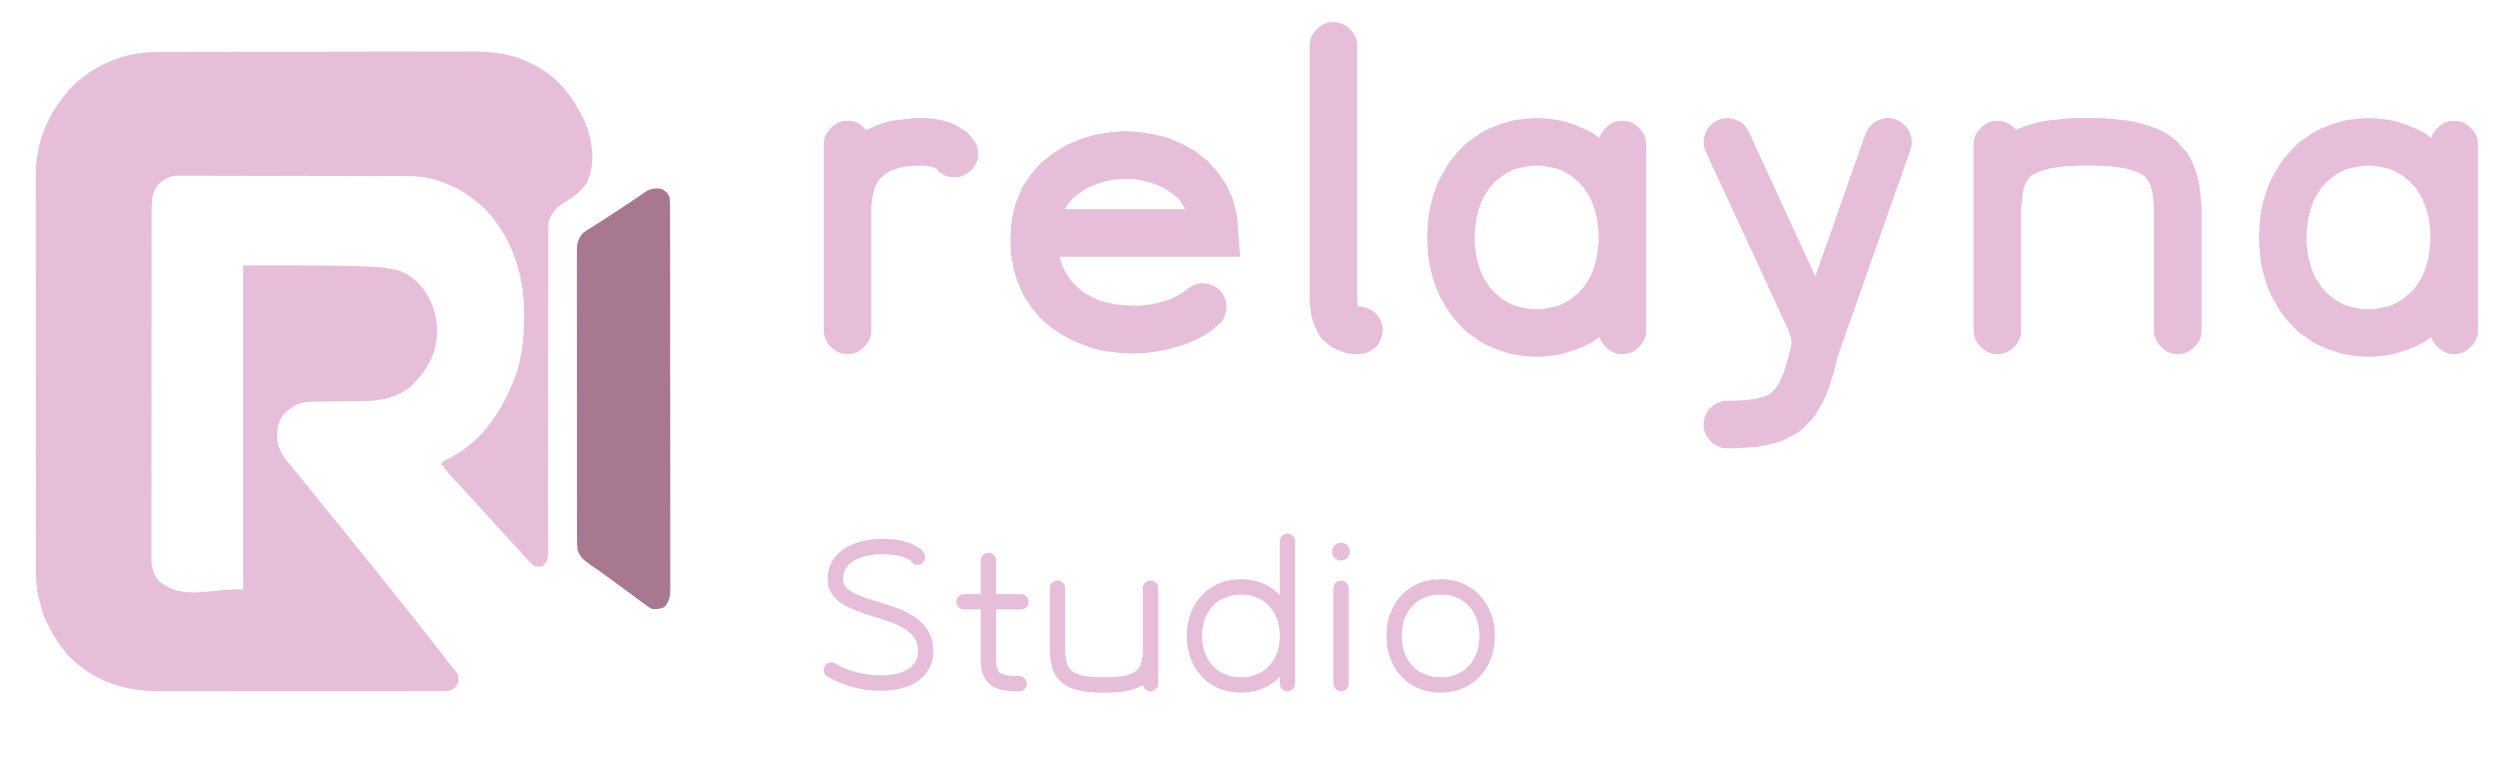
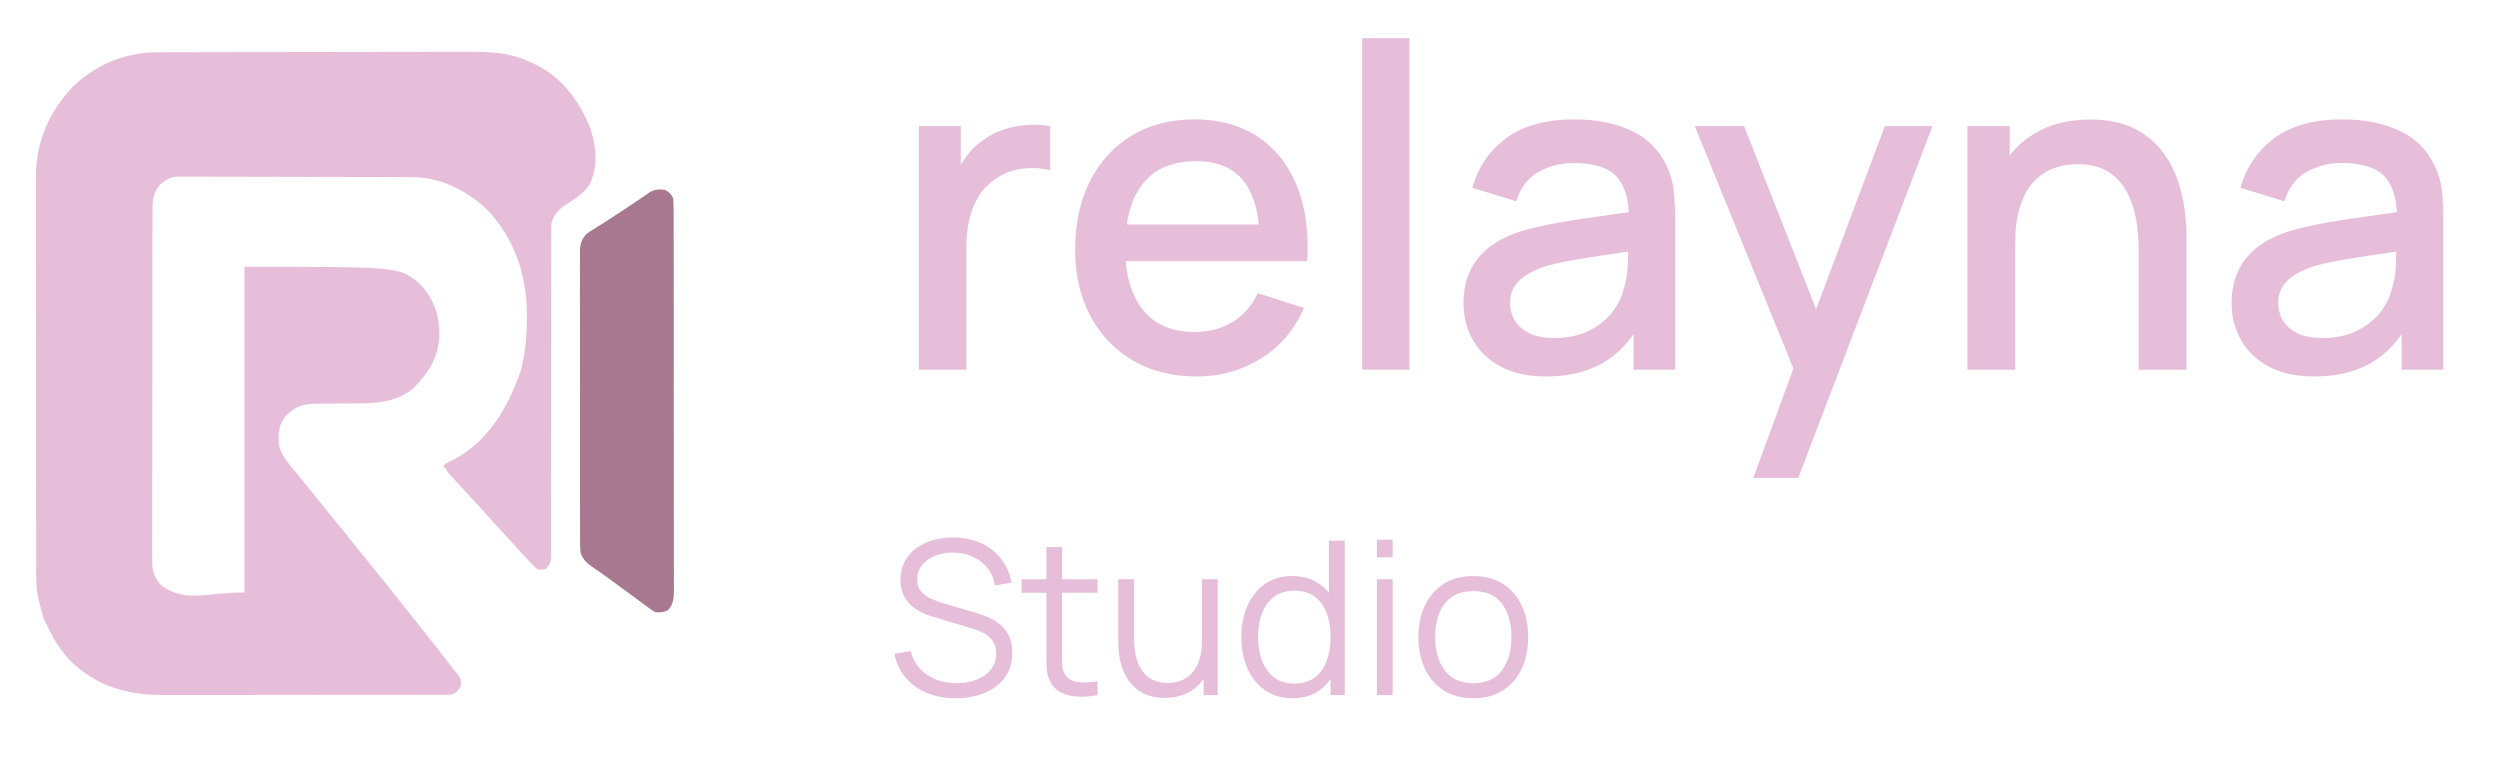
- <svg xmlns="http://www.w3.org/2000/svg" viewBox="0 0 339.907 104" role="img" aria-label="relayna Studio">
+ <svg xmlns="http://www.w3.org/2000/svg" viewBox="0 0 338.11 104" role="img" aria-label="relayna Studio">
  <g transform="translate(0 2.5) scale(1.5)">
    <g>
      <path id="frame" fill="#E7BEDA" d="M14.313 3.044C14.442 3.043 14.57 3.043 14.703 3.043C15.134 3.041 15.565 3.041 15.996 3.04C16.305 3.039 16.614 3.039 16.923 3.038C17.938 3.035 18.953 3.034 19.968 3.033C20.319 3.032 20.669 3.032 21.019 3.031C22.475 3.029 23.932 3.027 25.389 3.026C27.473 3.025 29.558 3.022 31.642 3.016C33.109 3.013 34.576 3.011 36.044 3.01C36.919 3.01 37.794 3.009 38.67 3.006C39.495 3.003 40.319 3.002 41.144 3.003C41.445 3.003 41.746 3.003 42.047 3.001C44.026 2.991 45.929 3.043 47.751 3.903C47.962 4.001 48.173 4.1 48.39 4.202C50.758 5.404 52.234 7.468 53.223 9.873C53.762 11.591 53.963 13.342 53.135 14.998C52.604 15.745 51.981 16.197 51.205 16.664C50.413 17.147 50.019 17.556 49.722 18.447C49.704 18.856 49.698 19.266 49.698 19.676C49.698 19.802 49.697 19.927 49.697 20.056C49.697 20.477 49.697 20.899 49.698 21.32C49.697 21.621 49.697 21.923 49.697 22.225C49.696 22.875 49.696 23.524 49.696 24.174C49.696 25.201 49.695 26.228 49.693 27.255C49.689 30.175 49.687 33.096 49.686 36.016C49.686 37.629 49.684 39.241 49.681 40.854C49.679 41.875 49.679 42.897 49.68 43.918C49.68 44.553 49.679 45.188 49.677 45.822C49.676 46.117 49.676 46.412 49.677 46.707C49.678 47.109 49.677 47.511 49.675 47.912C49.675 48.137 49.675 48.362 49.675 48.594C49.628 49.13 49.628 49.13 49.252 49.599C49.065 49.693 49.065 49.693 48.502 49.693C48.061 49.34 47.743 48.993 47.376 48.567C46.846 47.986 46.314 47.408 45.781 46.831C44.308 45.236 44.308 45.236 43.875 44.737C43.439 44.242 42.987 43.763 42.537 43.282C42.142 42.859 41.756 42.429 41.371 41.998C41.28 41.901 41.19 41.804 41.096 41.704C40.358 40.911 40.358 40.911 40.151 40.497C40.089 40.497 40.027 40.497 39.963 40.497C40.057 40.216 40.057 40.216 40.372 40.036C40.508 39.97 40.644 39.903 40.784 39.834C44.023 38.158 45.744 35.164 46.93 31.835C47.348 30.239 47.503 28.727 47.505 27.079C47.505 26.916 47.505 26.753 47.505 26.585C47.475 23.078 46.362 19.78 43.904 17.227C42.071 15.486 39.707 14.312 37.155 14.304C36.965 14.303 36.775 14.302 36.579 14.301C36.475 14.301 36.475 14.301 35.95 14.3C35.73 14.299 35.511 14.299 35.285 14.298C34.559 14.295 33.832 14.294 33.105 14.292C32.855 14.292 32.605 14.291 32.354 14.291C31.313 14.289 30.272 14.287 29.231 14.286C27.74 14.284 26.248 14.281 24.757 14.276C23.708 14.273 22.659 14.271 21.61 14.27C20.983 14.27 20.357 14.268 19.73 14.266C19.032 14.263 18.333 14.263 17.634 14.263C17.427 14.262 17.22 14.26 17.006 14.259C16.815 14.259 16.625 14.26 16.429 14.261C16.264 14.261 16.098 14.26 15.928 14.26C15.246 14.347 14.793 14.622 14.312 15.104C13.748 15.882 13.748 16.525 13.747 17.456C13.746 17.594 13.746 17.732 13.745 17.874C13.744 18.336 13.744 18.799 13.745 19.261C13.744 19.593 13.743 19.924 13.742 20.256C13.74 21.156 13.74 22.057 13.74 22.958C13.74 23.709 13.739 24.461 13.739 25.212C13.737 26.985 13.736 28.758 13.737 30.531C13.738 32.361 13.736 34.19 13.732 36.02C13.729 37.59 13.728 39.161 13.728 40.731C13.729 41.669 13.728 42.607 13.726 43.545C13.724 44.428 13.724 45.31 13.726 46.192C13.726 46.516 13.726 46.84 13.724 47.164C13.723 47.606 13.724 48.047 13.726 48.489C13.726 48.737 13.726 48.984 13.726 49.239C13.799 50.046 14.003 50.568 14.576 51.141C16.784 52.73 18.683 51.709 22.041 51.757C22.041 42.065 22.041 32.373 22.041 22.388C35.959 22.388 35.959 22.388 37.752 23.83C39.026 25.122 39.587 26.559 39.617 28.352C39.6 30.434 38.696 31.912 37.266 33.343C35.875 34.468 34.319 34.691 32.59 34.699C32.296 34.702 32.002 34.705 31.709 34.708C31.247 34.711 30.785 34.715 30.323 34.717C29.876 34.72 29.43 34.724 28.983 34.729C28.914 34.729 28.914 34.729 28.566 34.73C27.26 34.745 26.621 34.967 25.701 35.899C25.104 36.728 25.095 37.421 25.138 38.433C25.346 39.206 25.656 39.702 26.17 40.309C26.377 40.561 26.584 40.814 26.791 41.066C26.906 41.204 27.02 41.342 27.137 41.485C27.845 42.343 28.547 43.204 29.231 44.08C29.563 44.505 29.902 44.92 30.252 45.33C30.692 45.846 31.113 46.374 31.53 46.91C32.018 47.531 32.52 48.142 33.02 48.754C33.69 49.576 34.355 50.4 35.008 51.235C35.295 51.6 35.588 51.96 35.882 52.32C36.437 53.002 36.982 53.691 37.524 54.384C38.048 55.054 38.574 55.721 39.107 56.384C39.624 57.029 40.127 57.682 40.626 58.341C40.845 58.627 41.074 58.906 41.306 59.181C41.558 59.545 41.558 59.545 41.558 60.202C41.183 60.765 41.183 60.765 40.714 60.953C40.342 60.971 39.97 60.977 39.598 60.978C39.362 60.978 39.127 60.979 38.884 60.98C38.622 60.98 38.36 60.98 38.098 60.98C37.822 60.98 37.547 60.981 37.272 60.982C36.523 60.983 35.774 60.984 35.025 60.984C34.557 60.984 34.088 60.984 33.62 60.985C31.985 60.987 30.35 60.987 28.715 60.987C27.193 60.987 25.671 60.989 24.149 60.992C22.842 60.995 21.534 60.996 20.226 60.995C19.446 60.995 18.666 60.996 17.885 60.998C17.15 61 16.415 61 15.679 60.998C15.411 60.998 15.142 60.999 14.873 61C11.429 61.013 8.704 60.251 6.184 57.762C5.362 56.8 4.736 55.816 4.213 54.666C4.167 54.573 4.167 54.573 3.932 54.103C3.828 53.745 3.731 53.385 3.639 53.024C3.59 52.835 3.541 52.646 3.491 52.452C3.281 51.582 3.261 50.758 3.262 49.868C3.261 49.712 3.261 49.556 3.261 49.396C3.26 48.871 3.26 48.346 3.26 47.822C3.259 47.446 3.259 47.071 3.258 46.695C3.257 45.674 3.256 44.652 3.256 43.631C3.256 42.992 3.256 42.354 3.255 41.716C3.254 39.719 3.253 37.722 3.252 35.725C3.252 33.42 3.25 31.115 3.248 28.81C3.246 27.028 3.245 25.247 3.245 23.465C3.244 22.401 3.244 21.337 3.242 20.273C3.241 19.272 3.241 18.27 3.241 17.268C3.241 16.901 3.241 16.535 3.24 16.168C3.239 15.665 3.239 15.163 3.24 14.661C3.24 14.517 3.239 14.373 3.238 14.224C3.252 11.052 4.459 8.341 6.653 6.061C8.831 4.039 11.36 3.05 14.313 3.044Z" />
      <path id="leaf" fill="#A87891" d="M59.949 15.444C60.419 15.726 60.419 15.726 60.7 16.195C60.728 16.676 60.739 17.146 60.737 17.628C60.738 17.777 60.738 17.925 60.739 18.078C60.74 18.578 60.74 19.078 60.739 19.578C60.74 19.936 60.741 20.293 60.742 20.651C60.744 21.623 60.744 22.596 60.744 23.569C60.744 24.38 60.745 25.192 60.746 26.003C60.747 27.916 60.748 29.83 60.747 31.744C60.746 33.719 60.748 35.695 60.752 37.671C60.755 39.366 60.756 41.061 60.756 42.755C60.755 43.768 60.756 44.781 60.758 45.794C60.76 46.747 60.76 47.699 60.758 48.651C60.758 49.001 60.758 49.351 60.76 49.701C60.761 50.178 60.76 50.655 60.758 51.132C60.76 51.271 60.761 51.411 60.762 51.554C60.756 52.282 60.723 52.794 60.231 53.352C59.762 53.54 59.762 53.54 59.105 53.54C58.755 53.34 58.755 53.34 58.378 53.059C58.238 52.956 58.098 52.853 57.954 52.747C57.807 52.637 57.661 52.527 57.51 52.414C57.215 52.197 56.919 51.98 56.624 51.763C56.476 51.653 56.328 51.543 56.175 51.431C55.736 51.107 55.295 50.786 54.853 50.467C54.716 50.367 54.578 50.268 54.437 50.165C54.178 49.981 53.917 49.799 53.653 49.622C53.026 49.197 52.613 48.906 52.349 48.191C52.301 47.664 52.301 47.664 52.301 47.045C52.3 46.809 52.298 46.574 52.297 46.332C52.298 46.072 52.298 45.811 52.299 45.551C52.298 45.277 52.297 45.002 52.296 44.728C52.294 43.983 52.295 43.239 52.295 42.494C52.296 41.872 52.295 41.25 52.295 40.629C52.293 39.162 52.293 37.696 52.295 36.229C52.297 34.716 52.295 33.203 52.292 31.689C52.289 30.39 52.289 29.091 52.29 27.792C52.29 27.016 52.29 26.24 52.288 25.464C52.286 24.735 52.287 24.005 52.289 23.276C52.289 23.008 52.289 22.74 52.288 22.472C52.286 22.107 52.288 21.742 52.29 21.376C52.29 21.172 52.29 20.967 52.29 20.756C52.353 20.195 52.473 19.92 52.818 19.479C53.117 19.242 53.117 19.242 53.475 19.027C54.244 18.552 55.001 18.064 55.756 17.567C55.874 17.491 55.991 17.414 56.112 17.335C56.643 16.988 57.171 16.638 57.694 16.278C57.775 16.223 57.775 16.223 58.184 15.943C58.254 15.894 58.254 15.894 58.605 15.648C59.094 15.402 59.408 15.385 59.949 15.444Z" />
    </g>
  </g>
-   <path fill="#E7BEDA" d="M112 44.907V19.653L112.061 18.921L112.305 18.25L112.732 17.64L113.22 17.152L113.83 16.725L114.501 16.481L115.233 16.42L115.965 16.481L116.636 16.725L117.246 17.152L117.734 17.64L118.161 18.25L118.405 18.921L118.466 19.653V44.907L118.405 45.639L118.161 46.31L117.734 46.92L117.246 47.408L116.636 47.835L115.965 48.079L115.233 48.14L114.501 48.079L113.83 47.835L113.22 47.408L112.732 46.92L112.305 46.31L112.061 45.639ZM112 28.681V27.766L112.122 26.79L112.244 25.814L112.427 24.899L112.61 24.045L112.915 23.13L113.281 22.337L113.708 21.483L114.257 20.751L114.806 20.019L115.416 19.348L116.148 18.738L116.88 18.189L117.673 17.701L118.527 17.335L119.381 16.969L120.296 16.664L121.211 16.42L122.187 16.298L123.224 16.176L124.261 16.054H125.298H125.664H126.03L126.396 16.115H126.762L127.067 16.176L127.433 16.237L127.799 16.298L128.104 16.359L128.47 16.481L128.775 16.542L129.141 16.664L129.446 16.786L129.751 16.908L130.056 17.091L130.361 17.274L130.666 17.457L130.971 17.64L131.276 17.823L131.581 18.067L131.825 18.372L132.069 18.616L132.252 18.86L132.679 19.47L132.923 20.141L132.984 20.873L132.923 21.605L132.679 22.276L132.313 22.886L131.764 23.374L131.154 23.801L130.483 24.045L129.751 24.106L129.019 24.045L128.348 23.801L127.738 23.435L127.25 22.886H127.189H127.25H127.189L127.128 22.825H127.067L127.006 22.764H126.945L126.823 22.703H126.701L126.579 22.642H126.457L126.335 22.581H126.213H126.03L125.847 22.52H125.664H125.481H125.298H124.505L123.834 22.581L123.163 22.642L122.553 22.764L122.065 22.886L121.577 23.069L121.15 23.191L120.784 23.374L120.479 23.618L120.174 23.801L119.93 24.045L119.686 24.228L119.503 24.533L119.32 24.777L119.137 25.143L118.954 25.509L118.832 25.936L118.71 26.363L118.588 26.912L118.527 27.461L118.466 28.071V28.803L118.344 29.535L118.1 30.206L117.734 30.816L117.185 31.304L116.575 31.67L115.904 31.914L115.172 31.975L114.44 31.853L113.769 31.609L113.159 31.243L112.671 30.694L112.305 30.084L112.061 29.413ZM165.497 44.297 164.46 45.151 163.118 45.944 161.654 46.615 160.19 47.103 158.665 47.53 157.018 47.835 155.432 48.018 153.785 48.079 152.077 47.957 150.43 47.774 148.783 47.408 147.197 46.859 145.611 46.188 144.086 45.334 142.683 44.358 141.341 43.138 140.182 41.735 139.145 40.149 138.352 38.38 137.803 36.489 137.437 34.415 137.376 32.219 137.559 29.84 138.108 27.583 138.962 25.509 140.182 23.679 141.585 22.093 143.232 20.812 145.001 19.714 146.892 18.921 148.844 18.311 150.796 18.006 152.809 17.823 154.822 17.945 156.835 18.25 158.787 18.738 160.678 19.531 162.447 20.507 164.094 21.788 165.497 23.313 166.717 25.082 167.632 27.095 168.181 29.291 168.608 34.903H141.585L140.853 34.842L140.182 34.598L139.572 34.171L139.084 33.683L138.657 33.073L138.413 32.402L138.352 31.67L138.413 30.938L138.657 30.267L139.084 29.657L139.572 29.169L140.182 28.742L140.853 28.498L141.585 28.437H161.654L161.776 30.328L161.471 29.23L161.044 28.254L160.495 27.339L159.763 26.607L158.848 25.936L157.872 25.387L156.713 24.899L155.493 24.594L154.212 24.35H152.931L151.589 24.411L150.308 24.655L149.088 25.021L147.929 25.509L146.953 26.119L146.038 26.79L145.306 27.644L144.696 28.559L144.269 29.657L143.964 30.877L143.842 32.341L143.903 33.744L144.086 35.025L144.452 36.123L144.879 37.038L145.428 37.892L146.038 38.624L146.77 39.295L147.563 39.905L148.478 40.393L149.393 40.82L150.491 41.125L151.589 41.369L152.687 41.491L153.846 41.552H155.005L156.103 41.43L157.201 41.247L158.238 40.942L159.214 40.637L160.068 40.21L160.8 39.783L161.593 39.173L162.203 38.807L162.874 38.563L163.606 38.502L164.338 38.624L165.009 38.868L165.619 39.234L166.107 39.783L166.473 40.393L166.717 41.064L166.778 41.796L166.656 42.528L166.412 43.199L166.046 43.809ZM184.529 6.233V40.21V40.637V40.942L184.59 41.247L184.651 41.491V41.674L184.712 41.796V41.918H184.773H184.712V41.857L184.651 41.796L184.529 41.735L184.468 41.674H184.407L184.346 41.613L184.407 41.674H184.468H184.529H184.651H184.834L185.566 41.796L186.237 42.04L186.847 42.406L187.335 42.955L187.701 43.565L187.945 44.236L188.006 44.968L187.884 45.7L187.64 46.371L187.274 46.981L186.725 47.469L186.115 47.835L185.444 48.079L184.712 48.14H184.407H183.98L183.553 48.079L183.126 48.018L182.699 47.896L182.211 47.713L181.723 47.53L181.235 47.286L180.808 46.981L180.32 46.615L179.893 46.249L179.527 45.822L179.222 45.334L178.978 44.785L178.734 44.297L178.551 43.748L178.368 43.199L178.246 42.65L178.185 42.04L178.124 41.491L178.063 40.881V40.21V6.233L178.124 5.501L178.368 4.83L178.795 4.22L179.283 3.732L179.893 3.305L180.564 3.061L181.296 3L182.028 3.061L182.699 3.305L183.309 3.732L183.797 4.22L184.224 4.83L184.468 5.501ZM223.752 33.5 223.691 34.659 223.508 35.879 223.264 36.977 222.959 38.075 222.593 39.173 222.166 40.149 221.617 41.125 221.068 42.101 220.458 42.955 219.726 43.809 218.994 44.602 218.201 45.334 217.286 45.944 216.432 46.554 215.456 47.042 214.419 47.469 213.382 47.835 212.345 48.14 211.247 48.323 210.088 48.445 208.929 48.506 207.77 48.445 206.611 48.323 205.513 48.14 204.476 47.835 203.439 47.469 202.402 47.042 201.426 46.554 200.572 45.944 199.657 45.334 198.864 44.602 198.132 43.809 197.4 42.955 196.79 42.101 196.241 41.125 195.692 40.149 195.265 39.173 194.899 38.075 194.594 36.977 194.35 35.879 194.167 34.659 194.106 33.5 194.045 32.28 194.106 31.06 194.167 29.901 194.35 28.681 194.594 27.583 194.899 26.485 195.265 25.387 195.692 24.411 196.241 23.435 196.79 22.459 197.4 21.605 198.132 20.751 198.864 19.958 199.657 19.226 200.572 18.616 201.426 18.006 202.402 17.518 203.439 17.091 204.476 16.725 205.513 16.42 206.611 16.237 207.77 16.115 208.929 16.054 210.088 16.115 211.247 16.237 212.345 16.42 213.382 16.725 214.419 17.091 215.456 17.518 216.432 18.006 217.286 18.616 218.201 19.226 218.994 19.958 219.726 20.751 220.458 21.605 221.068 22.459 221.617 23.435 222.166 24.411 222.593 25.387 222.959 26.485 223.264 27.583 223.508 28.681 223.691 29.901 223.752 31.06 223.813 32.28ZM217.347 32.28V31.426L217.225 30.633L217.164 29.84L216.981 29.108L216.798 28.437L216.554 27.766L216.31 27.156L216.005 26.546L215.639 26.058L215.334 25.509L214.907 25.082L214.541 24.655L214.053 24.289L213.626 23.923L213.138 23.618L212.589 23.313L212.101 23.069L211.491 22.886L210.881 22.764L210.271 22.642L209.6 22.52H208.929H208.258L207.587 22.642L206.977 22.764L206.367 22.886L205.757 23.069L205.269 23.313L204.72 23.618L204.232 23.923L203.805 24.289L203.317 24.655L202.951 25.082L202.524 25.509L202.219 26.058L201.853 26.546L201.548 27.156L201.304 27.766L201.06 28.437L200.877 29.108L200.694 29.84L200.633 30.633L200.511 31.426V32.28V33.134L200.633 33.927L200.694 34.72L200.877 35.452L201.06 36.123L201.304 36.794L201.548 37.404L201.853 38.014L202.219 38.502L202.524 39.051L202.951 39.478L203.317 39.905L203.805 40.271L204.232 40.637L204.72 40.942L205.269 41.247L205.757 41.491L206.367 41.674L206.977 41.796L207.587 41.918L208.258 42.04H208.929H209.6L210.271 41.918L210.881 41.796L211.491 41.674L212.101 41.491L212.589 41.247L213.138 40.942L213.626 40.637L214.053 40.271L214.541 39.905L214.907 39.478L215.334 39.051L215.639 38.502L216.005 38.014L216.31 37.404L216.554 36.794L216.798 36.123L216.981 35.452L217.164 34.72L217.225 33.927L217.347 33.134ZM217.347 44.907V19.653L217.408 18.921L217.652 18.25L218.079 17.64L218.567 17.152L219.177 16.725L219.848 16.481L220.58 16.42L221.312 16.481L221.983 16.725L222.593 17.152L223.081 17.64L223.508 18.25L223.752 18.921L223.813 19.653V44.907L223.752 45.639L223.508 46.31L223.081 46.92L222.593 47.408L221.983 47.835L221.312 48.079L220.58 48.14L219.848 48.079L219.177 47.835L218.567 47.408L218.079 46.92L217.652 46.31L217.408 45.639ZM237.782 17.945 249.128 42.589 249.25 42.833 249.372 43.077 249.433 43.321 249.555 43.565 249.616 43.809 249.677 44.114 249.738 44.358 249.799 44.602 249.86 44.846 249.921 45.151 249.982 45.395V45.639V45.944L250.043 46.188V46.493V46.737V46.981L249.982 47.286V47.53L249.921 47.774V48.079L249.86 48.384L249.555 49.604L249.311 50.702L248.945 51.8L248.64 52.776L248.274 53.752L247.847 54.667L247.359 55.521L246.871 56.314L246.261 57.107L245.59 57.778L244.919 58.449L244.126 58.998L243.333 59.425L242.479 59.852L241.625 60.157L240.71 60.401L239.795 60.584L238.88 60.767L237.904 60.828L236.928 60.889L235.891 60.95H234.915L234.183 60.889L233.451 60.645L232.841 60.279L232.353 59.73L231.926 59.12L231.682 58.449L231.621 57.778L231.682 57.046L231.926 56.314L232.292 55.704L232.841 55.216L233.451 54.789L234.122 54.545L234.793 54.484H235.769L236.623 54.423H237.355L238.026 54.301L238.636 54.24L239.185 54.118L239.612 53.996L239.978 53.874L240.344 53.691L240.588 53.569L240.832 53.386L241.076 53.142L241.32 52.898L241.564 52.593L241.808 52.227L242.052 51.739L242.296 51.19L242.54 50.58L242.784 49.848L243.028 48.994L243.272 48.079L243.516 47.042V46.92L243.577 46.859V46.798V46.676V46.615V46.554V46.432V46.371V46.31L243.516 46.188V46.127V46.066V45.944L243.455 45.883V45.761V45.7L243.394 45.578L243.333 45.456V45.395L243.272 45.273V45.151L231.926 20.629L231.682 19.958L231.621 19.226L231.743 18.494L231.987 17.823L232.353 17.213L232.902 16.725L233.512 16.359L234.183 16.115L234.915 16.054L235.647 16.176L236.318 16.42L236.928 16.786L237.416 17.335ZM259.742 20.385 249.738 48.811 249.433 49.421 248.945 50.031 248.396 50.458 247.725 50.763 247.054 50.946H246.322L245.59 50.763L244.98 50.458L244.37 49.97L243.943 49.421L243.638 48.75L243.455 48.079V47.347L243.638 46.615L253.642 18.189L253.947 17.579L254.435 16.969L254.984 16.542L255.655 16.237L256.326 16.054H257.058L257.79 16.237L258.4 16.542L259.01 17.03L259.437 17.579L259.742 18.25L259.925 18.921V19.653ZM268.343 44.907V19.653L268.404 18.921L268.648 18.25L269.075 17.64L269.563 17.152L270.173 16.725L270.844 16.481L271.576 16.42L272.308 16.481L272.979 16.725L273.589 17.152L274.077 17.64L274.504 18.25L274.748 18.921L274.809 19.653V44.907L274.748 45.639L274.504 46.31L274.077 46.92L273.589 47.408L272.979 47.835L272.308 48.079L271.576 48.14L270.844 48.079L270.173 47.835L269.563 47.408L269.075 46.92L268.648 46.31L268.404 45.639ZM268.343 29.169V28.193L268.404 27.156L268.526 26.18L268.648 25.204L268.831 24.228L269.136 23.313L269.441 22.398L269.868 21.483L270.417 20.629L271.088 19.897L271.759 19.165L272.613 18.494L273.467 17.945L274.382 17.518L275.358 17.152L276.395 16.847L277.493 16.542L278.652 16.359L279.811 16.237L281.092 16.115L282.434 16.054H283.837H285.24L286.582 16.115L287.863 16.237L289.022 16.359L290.181 16.542L291.279 16.847L292.316 17.152L293.292 17.518L294.207 17.945L295.061 18.494L295.915 19.165L296.586 19.897L297.257 20.629L297.806 21.483L298.233 22.398L298.538 23.313L298.843 24.228L299.026 25.204L299.148 26.18L299.27 27.156L299.331 28.193V29.23V44.907L299.27 45.639L299.026 46.31L298.599 46.92L298.111 47.408L297.501 47.835L296.83 48.079L296.098 48.14L295.366 48.079L294.695 47.835L294.085 47.408L293.597 46.92L293.17 46.31L292.926 45.639L292.865 44.907V29.23V28.376L292.804 27.644L292.743 26.912L292.682 26.302L292.56 25.814L292.438 25.326L292.255 24.96L292.133 24.655L291.95 24.411L291.828 24.228L291.584 23.984L291.34 23.801L291.035 23.618L290.669 23.435L290.181 23.252L289.571 23.069L288.9 22.886L288.107 22.764L287.192 22.642L286.216 22.581L285.057 22.52H283.837H282.617L281.458 22.581L280.482 22.642L279.567 22.764L278.774 22.886L278.103 23.069L277.493 23.252L277.005 23.435L276.639 23.618L276.334 23.801L276.09 23.984L275.846 24.228L275.724 24.411L275.541 24.655L275.419 24.96L275.236 25.326L275.114 25.814L274.992 26.302L274.931 26.912L274.87 27.644L274.809 28.376V29.291L274.687 30.023L274.443 30.694L274.077 31.304L273.528 31.792L272.918 32.158L272.247 32.402L271.515 32.463L270.783 32.341L270.112 32.097L269.502 31.731L269.014 31.182L268.648 30.572L268.404 29.901ZM336.846 33.5 336.785 34.659 336.602 35.879 336.358 36.977 336.053 38.075 335.687 39.173 335.26 40.149 334.711 41.125 334.162 42.101 333.552 42.955 332.82 43.809 332.088 44.602 331.295 45.334 330.38 45.944 329.526 46.554 328.55 47.042 327.513 47.469 326.476 47.835 325.439 48.14 324.341 48.323 323.182 48.445 322.023 48.506 320.864 48.445 319.705 48.323 318.607 48.14 317.57 47.835 316.533 47.469 315.496 47.042 314.52 46.554 313.666 45.944 312.751 45.334 311.958 44.602 311.226 43.809 310.494 42.955 309.884 42.101 309.335 41.125 308.786 40.149 308.359 39.173 307.993 38.075 307.688 36.977 307.444 35.879 307.261 34.659 307.2 33.5 307.139 32.28 307.2 31.06 307.261 29.901 307.444 28.681 307.688 27.583 307.993 26.485 308.359 25.387 308.786 24.411 309.335 23.435 309.884 22.459 310.494 21.605 311.226 20.751 311.958 19.958 312.751 19.226 313.666 18.616 314.52 18.006 315.496 17.518 316.533 17.091 317.57 16.725 318.607 16.42 319.705 16.237 320.864 16.115 322.023 16.054 323.182 16.115 324.341 16.237 325.439 16.42 326.476 16.725 327.513 17.091 328.55 17.518 329.526 18.006 330.38 18.616 331.295 19.226 332.088 19.958 332.82 20.751 333.552 21.605 334.162 22.459 334.711 23.435 335.26 24.411 335.687 25.387 336.053 26.485 336.358 27.583 336.602 28.681 336.785 29.901 336.846 31.06 336.907 32.28ZM330.441 32.28V31.426L330.319 30.633L330.258 29.84L330.075 29.108L329.892 28.437L329.648 27.766L329.404 27.156L329.099 26.546L328.733 26.058L328.428 25.509L328.001 25.082L327.635 24.655L327.147 24.289L326.72 23.923L326.232 23.618L325.683 23.313L325.195 23.069L324.585 22.886L323.975 22.764L323.365 22.642L322.694 22.52H322.023H321.352L320.681 22.642L320.071 22.764L319.461 22.886L318.851 23.069L318.363 23.313L317.814 23.618L317.326 23.923L316.899 24.289L316.411 24.655L316.045 25.082L315.618 25.509L315.313 26.058L314.947 26.546L314.642 27.156L314.398 27.766L314.154 28.437L313.971 29.108L313.788 29.84L313.727 30.633L313.605 31.426V32.28V33.134L313.727 33.927L313.788 34.72L313.971 35.452L314.154 36.123L314.398 36.794L314.642 37.404L314.947 38.014L315.313 38.502L315.618 39.051L316.045 39.478L316.411 39.905L316.899 40.271L317.326 40.637L317.814 40.942L318.363 41.247L318.851 41.491L319.461 41.674L320.071 41.796L320.681 41.918L321.352 42.04H322.023H322.694L323.365 41.918L323.975 41.796L324.585 41.674L325.195 41.491L325.683 41.247L326.232 40.942L326.72 40.637L327.147 40.271L327.635 39.905L328.001 39.478L328.428 39.051L328.733 38.502L329.099 38.014L329.404 37.404L329.648 36.794L329.892 36.123L330.075 35.452L330.258 34.72L330.319 33.927L330.441 33.134ZM330.441 44.907V19.653L330.502 18.921L330.746 18.25L331.173 17.64L331.661 17.152L332.271 16.725L332.942 16.481L333.674 16.42L334.406 16.481L335.077 16.725L335.687 17.152L336.175 17.64L336.602 18.25L336.846 18.921L336.907 19.653V44.907L336.846 45.639L336.602 46.31L336.175 46.92L335.687 47.408L335.077 47.835L334.406 48.079L333.674 48.14L332.942 48.079L332.271 47.835L331.661 47.408L331.173 46.92L330.746 46.31L330.502 45.639Z" />
-   <path fill="#E7BEDA" d="M123.977 76.426 123.803 76.252 123.629 76.107 123.339 75.962 122.933 75.788 122.469 75.643 121.947 75.527 121.367 75.44 120.729 75.382 120.091 75.353H119.424L118.786 75.411L118.148 75.527L117.539 75.643L116.959 75.846L116.437 76.049L115.973 76.31L115.567 76.629L115.248 76.948L114.987 77.325L114.784 77.731L114.668 78.195L114.61 78.717L114.668 79.152L114.784 79.5L114.987 79.819L115.306 80.109L115.741 80.428L116.263 80.718L116.901 80.979L117.597 81.24L118.38 81.501L119.192 81.762L120.033 82.023L120.874 82.284L121.744 82.603L122.585 82.922L123.397 83.328L124.18 83.763L124.905 84.285L125.572 84.923L126.123 85.648L126.558 86.489L126.819 87.446L126.906 88.49L126.848 89.36L126.645 90.172L126.326 90.926L125.891 91.593L125.369 92.144L124.789 92.637L124.122 93.014L123.426 93.333L122.672 93.565L121.889 93.739L121.106 93.855L120.294 93.913H119.453L118.612 93.884L117.771 93.797L116.959 93.652L116.147 93.478L115.335 93.246L114.581 92.985L113.856 92.695L113.131 92.347L112.522 91.999L112.348 91.883L112.174 91.68L112.087 91.477L112 91.274V91.013L112.058 90.81L112.145 90.578L112.261 90.404L112.464 90.23L112.667 90.143L112.87 90.056H113.131L113.334 90.114L113.566 90.201L114.117 90.52L114.697 90.781L115.306 91.042L115.973 91.245L116.64 91.448L117.336 91.593L118.061 91.709L118.786 91.796L119.511 91.825H120.207L120.874 91.767L121.512 91.68L122.121 91.564L122.672 91.39L123.165 91.158L123.6 90.897L123.948 90.607L124.238 90.288L124.499 89.94L124.673 89.534L124.76 89.041L124.818 88.49L124.76 87.823L124.586 87.243L124.354 86.75L124.006 86.315L123.571 85.909L123.049 85.532L122.44 85.184L121.744 84.836L121.019 84.546L120.207 84.285L119.395 84.024L118.554 83.763L117.742 83.502L116.901 83.212L116.118 82.922L115.335 82.574L114.639 82.197L113.972 81.704L113.392 81.153L112.928 80.457L112.609 79.645L112.522 78.775L112.58 77.847L112.812 77.006L113.16 76.252L113.624 75.614L114.204 75.034L114.813 74.57L115.509 74.193L116.234 73.874L116.988 73.642L117.771 73.468L118.554 73.352L119.337 73.265H120.12L120.874 73.294L121.628 73.352L122.324 73.468L123.02 73.642L123.658 73.816L124.238 74.077L124.76 74.367L125.253 74.715L125.543 75.092L125.688 75.266L125.775 75.498L125.804 75.73L125.775 75.962L125.717 76.165L125.601 76.368L125.427 76.542L125.253 76.687L125.021 76.774L124.789 76.803L124.557 76.774L124.354 76.716L124.151 76.6ZM135.432 76.194V89.65V89.969L135.461 90.259L135.49 90.52L135.548 90.723L135.606 90.897L135.664 91.042L135.722 91.187L135.78 91.274L135.838 91.361L135.925 91.448L136.012 91.506L136.128 91.564L136.244 91.622L136.418 91.68L136.592 91.738L136.795 91.796L137.027 91.825L137.288 91.854L137.578 91.883L137.868 91.912H138.216H138.564L138.796 91.941L139.028 92.028L139.231 92.144L139.376 92.318L139.521 92.521L139.579 92.724L139.608 92.956L139.579 93.188L139.492 93.42L139.376 93.623L139.202 93.768L138.999 93.913L138.796 93.971L138.564 94H138.187H137.81L137.433 93.971L137.085 93.942L136.737 93.884L136.389 93.826L136.07 93.768L135.751 93.681L135.432 93.565L135.142 93.42L134.852 93.246L134.562 93.014L134.33 92.782L134.098 92.521L133.895 92.231L133.75 91.912L133.605 91.593L133.518 91.216L133.431 90.868L133.373 90.491L133.344 90.085V89.65V76.194L133.373 75.962L133.46 75.73L133.576 75.556L133.75 75.382L133.924 75.266L134.156 75.179L134.388 75.15L134.62 75.179L134.852 75.266L135.026 75.382L135.2 75.556L135.316 75.73L135.403 75.962ZM131.053 80.776H138.825L139.057 80.805L139.289 80.892L139.463 81.008L139.637 81.182L139.753 81.356L139.84 81.588L139.869 81.82L139.84 82.052L139.753 82.284L139.637 82.458L139.463 82.632L139.289 82.748L139.057 82.835L138.825 82.864H131.053L130.821 82.835L130.589 82.748L130.415 82.632L130.241 82.458L130.125 82.284L130.038 82.052L130.009 81.82L130.038 81.588L130.125 81.356L130.241 81.182L130.415 81.008L130.589 80.892L130.821 80.805ZM144.828 79.964V88.055V88.49L144.857 88.925L144.886 89.302L144.944 89.65L145.002 89.94L145.089 90.23L145.176 90.462L145.263 90.665L145.379 90.868L145.524 91.013L145.669 91.158L145.843 91.303L146.046 91.448L146.307 91.564L146.597 91.68L146.945 91.796L147.322 91.883L147.786 91.941L148.279 91.999L148.83 92.057L149.439 92.086H150.106H150.773L151.382 92.057L151.933 91.999L152.426 91.941L152.89 91.883L153.267 91.796L153.615 91.68L153.905 91.564L154.166 91.448L154.369 91.303L154.543 91.158L154.688 91.013L154.833 90.868L154.949 90.665L155.036 90.462L155.123 90.23L155.21 89.94L155.268 89.65L155.326 89.302L155.355 88.925L155.384 88.49V88.055V79.964L155.413 79.732L155.5 79.5L155.616 79.326L155.79 79.152L155.964 79.036L156.196 78.949L156.428 78.92L156.66 78.949L156.892 79.036L157.066 79.152L157.24 79.326L157.356 79.5L157.443 79.732L157.472 79.964V88.055V88.577L157.443 89.07L157.385 89.534L157.327 89.998L157.24 90.433L157.124 90.868L156.979 91.303L156.776 91.68L156.544 92.057L156.254 92.405L155.935 92.724L155.587 93.014L155.181 93.275L154.746 93.478L154.311 93.652L153.818 93.797L153.296 93.913L152.745 94.029L152.136 94.087L151.498 94.145L150.831 94.174H150.106H149.381L148.714 94.145L148.076 94.087L147.467 94.029L146.916 93.913L146.394 93.797L145.901 93.652L145.466 93.478L145.031 93.275L144.625 93.014L144.277 92.724L143.958 92.405L143.668 92.057L143.436 91.68L143.233 91.303L143.088 90.868L142.972 90.433L142.885 89.998L142.827 89.534L142.769 89.07L142.74 88.577V88.055V79.964L142.769 79.732L142.856 79.5L142.972 79.326L143.146 79.152L143.32 79.036L143.552 78.949L143.784 78.92L144.016 78.949L144.248 79.036L144.422 79.152L144.596 79.326L144.712 79.5L144.799 79.732ZM155.384 92.956V79.964L155.413 79.732L155.5 79.5L155.616 79.326L155.79 79.152L155.964 79.036L156.196 78.949L156.428 78.92L156.66 78.949L156.892 79.036L157.066 79.152L157.24 79.326L157.356 79.5L157.443 79.732L157.472 79.964V92.956L157.443 93.188L157.356 93.42L157.24 93.594L157.066 93.768L156.892 93.884L156.66 93.971L156.428 94L156.196 93.971L155.964 93.884L155.79 93.768L155.616 93.594L155.5 93.42L155.413 93.188ZM176.061 87.04 176.032 87.62 175.945 88.2 175.8 88.751 175.655 89.273 175.452 89.766 175.249 90.259 174.988 90.723 174.698 91.187 174.379 91.593 174.031 91.999 173.683 92.347 173.277 92.695 172.842 92.985 172.407 93.275 171.914 93.507 171.45 93.71 170.928 93.884 170.406 94 169.855 94.087 169.304 94.145 168.724 94.174 168.144 94.145 167.593 94.087 167.042 94 166.52 93.884 165.998 93.71 165.534 93.507 165.041 93.275 164.606 92.985 164.171 92.695 163.765 92.347 163.417 91.999 163.069 91.593 162.75 91.187 162.46 90.723 162.199 90.259 161.996 89.766 161.793 89.273 161.648 88.751 161.503 88.2 161.416 87.62 161.387 87.04 161.358 86.46 161.387 85.88 161.416 85.3 161.503 84.72 161.648 84.169 161.793 83.647 161.996 83.154 162.199 82.661 162.46 82.197 162.75 81.733 163.069 81.327 163.417 80.921 163.765 80.573 164.171 80.225 164.606 79.935 165.041 79.645 165.534 79.413 165.998 79.21 166.52 79.036 167.042 78.92 167.593 78.833 168.144 78.775 168.724 78.746 169.304 78.775 169.855 78.833 170.406 78.92 170.928 79.036 171.45 79.21 171.914 79.413 172.407 79.645 172.842 79.935 173.277 80.225 173.683 80.573 174.031 80.921 174.379 81.327 174.698 81.733 174.988 82.197 175.249 82.661 175.452 83.154 175.655 83.647 175.8 84.169 175.945 84.72 176.032 85.3 176.061 85.88 176.09 86.46ZM174.002 86.46V85.996L173.944 85.532L173.886 85.126L173.799 84.691L173.683 84.314L173.538 83.937L173.364 83.589L173.19 83.241L172.987 82.922L172.755 82.632L172.523 82.371L172.262 82.11L172.001 81.878L171.711 81.675L171.392 81.472L171.044 81.327L170.696 81.182L170.348 81.066L169.971 80.95L169.565 80.892L169.159 80.863L168.724 80.834L168.289 80.863L167.883 80.892L167.477 80.95L167.1 81.066L166.752 81.182L166.404 81.327L166.056 81.472L165.737 81.675L165.447 81.878L165.186 82.11L164.925 82.371L164.693 82.632L164.461 82.922L164.258 83.241L164.084 83.589L163.91 83.937L163.765 84.314L163.649 84.691L163.562 85.126L163.504 85.532L163.446 85.996V86.46V86.924L163.504 87.388L163.562 87.794L163.649 88.229L163.765 88.606L163.91 88.983L164.084 89.331L164.258 89.679L164.461 89.998L164.693 90.288L164.925 90.549L165.186 90.81L165.447 91.042L165.737 91.245L166.056 91.448L166.404 91.593L166.752 91.738L167.1 91.854L167.477 91.97L167.883 92.028L168.289 92.057L168.724 92.086L169.159 92.057L169.565 92.028L169.971 91.97L170.348 91.854L170.696 91.738L171.044 91.593L171.392 91.448L171.711 91.245L172.001 91.042L172.262 90.81L172.523 90.549L172.755 90.288L172.987 89.998L173.19 89.679L173.364 89.331L173.538 88.983L173.683 88.606L173.799 88.229L173.886 87.794L173.944 87.388L174.002 86.924ZM174.002 92.956V73.584L174.031 73.352L174.118 73.12L174.234 72.946L174.408 72.772L174.582 72.656L174.814 72.569L175.046 72.54L175.278 72.569L175.51 72.656L175.684 72.772L175.858 72.946L175.974 73.12L176.061 73.352L176.09 73.584V92.956L176.061 93.188L175.974 93.42L175.858 93.594L175.684 93.768L175.51 93.884L175.278 93.971L175.046 94L174.814 93.971L174.582 93.884L174.408 93.768L174.234 93.594L174.118 93.42L174.031 93.188ZM181.281 92.956V79.964L181.31 79.732L181.397 79.5L181.513 79.326L181.687 79.152L181.861 79.036L182.093 78.949L182.325 78.92L182.557 78.949L182.789 79.036L182.963 79.152L183.137 79.326L183.253 79.5L183.34 79.732L183.369 79.964V92.956L183.34 93.188L183.253 93.42L183.137 93.594L182.963 93.768L182.789 93.884L182.557 93.971L182.325 94L182.093 93.971L181.861 93.884L181.687 93.768L181.513 93.594L181.397 93.42L181.31 93.188ZM183.543 75.005 183.514 75.15V75.266L183.456 75.411L183.427 75.527L183.34 75.643L183.282 75.759L183.195 75.875L183.079 75.962L182.963 76.02L182.847 76.107L182.731 76.136L182.586 76.194H182.47L182.325 76.223L182.18 76.194H182.064L181.919 76.136L181.803 76.107L181.687 76.02L181.571 75.962L181.455 75.875L181.368 75.759L181.31 75.643L181.223 75.527L181.194 75.411L181.136 75.266V75.15L181.107 75.005L181.136 74.86V74.744L181.194 74.599L181.223 74.483L181.31 74.367L181.368 74.251L181.455 74.135L181.571 74.048L181.687 73.99L181.803 73.903L181.919 73.874L182.064 73.816H182.18L182.325 73.787L182.47 73.816H182.586L182.731 73.874L182.847 73.903L182.963 73.99L183.079 74.048L183.195 74.135L183.282 74.251L183.34 74.367L183.427 74.483L183.456 74.599L183.514 74.744V74.86ZM203.205 87.04 203.176 87.62 203.089 88.2 202.944 88.751 202.799 89.273 202.596 89.766 202.393 90.259 202.132 90.723 201.842 91.187 201.523 91.593 201.175 91.999 200.827 92.347 200.421 92.695 199.986 92.985 199.551 93.275 199.058 93.507 198.594 93.71 198.072 93.884 197.55 94 196.999 94.087 196.448 94.145 195.868 94.174 195.288 94.145 194.737 94.087 194.186 94 193.664 93.884 193.142 93.71 192.678 93.507 192.185 93.275 191.75 92.985 191.315 92.695 190.909 92.347 190.561 91.999 190.213 91.593 189.894 91.187 189.604 90.723 189.343 90.259 189.14 89.766 188.937 89.273 188.792 88.751 188.647 88.2 188.56 87.62 188.531 87.04 188.502 86.46 188.531 85.88 188.56 85.3 188.647 84.72 188.792 84.169 188.937 83.647 189.14 83.154 189.343 82.661 189.604 82.197 189.894 81.733 190.213 81.327 190.561 80.921 190.909 80.573 191.315 80.225 191.75 79.935 192.185 79.645 192.678 79.413 193.142 79.21 193.664 79.036 194.186 78.92 194.737 78.833 195.288 78.775 195.868 78.746 196.448 78.775 196.999 78.833 197.55 78.92 198.072 79.036 198.594 79.21 199.058 79.413 199.551 79.645 199.986 79.935 200.421 80.225 200.827 80.573 201.175 80.921 201.523 81.327 201.842 81.733 202.132 82.197 202.393 82.661 202.596 83.154 202.799 83.647 202.944 84.169 203.089 84.72 203.176 85.3 203.205 85.88 203.234 86.46ZM201.146 86.46V85.996L201.088 85.532L201.03 85.126L200.943 84.691L200.827 84.314L200.682 83.937L200.508 83.589L200.334 83.241L200.131 82.922L199.899 82.632L199.667 82.371L199.406 82.11L199.145 81.878L198.855 81.675L198.536 81.472L198.188 81.327L197.84 81.182L197.492 81.066L197.115 80.95L196.709 80.892L196.303 80.863L195.868 80.834L195.433 80.863L195.027 80.892L194.621 80.95L194.244 81.066L193.896 81.182L193.548 81.327L193.2 81.472L192.881 81.675L192.591 81.878L192.33 82.11L192.069 82.371L191.837 82.632L191.605 82.922L191.402 83.241L191.228 83.589L191.054 83.937L190.909 84.314L190.793 84.691L190.706 85.126L190.648 85.532L190.59 85.996V86.46V86.924L190.648 87.388L190.706 87.794L190.793 88.229L190.909 88.606L191.054 88.983L191.228 89.331L191.402 89.679L191.605 89.998L191.837 90.288L192.069 90.549L192.33 90.81L192.591 91.042L192.881 91.245L193.2 91.448L193.548 91.593L193.896 91.738L194.244 91.854L194.621 91.97L195.027 92.028L195.433 92.057L195.868 92.086L196.303 92.057L196.709 92.028L197.115 91.97L197.492 91.854L197.84 91.738L198.188 91.593L198.536 91.448L198.855 91.245L199.145 91.042L199.406 90.81L199.667 90.549L199.899 90.288L200.131 89.998L200.334 89.679L200.508 89.331L200.682 88.983L200.827 88.606L200.943 88.229L201.03 87.794L201.088 87.388L201.146 86.924Z" />
+   <path fill="#E7BEDA" d="M124.27 50.0V17.06H129.943V25.051L129.15 24.014Q129.75 22.428 130.726 21.106Q131.702 19.785 132.993 18.931Q134.233 18.005 135.784 17.502Q137.334 16.999 138.951 16.892Q140.567 16.786 142.041 17.06V23.038Q140.445 22.601 138.473 22.789Q136.501 22.977 134.864 24.055Q133.308 25.041 132.398 26.485Q131.488 27.928 131.092 29.682Q130.695 31.436 130.695 33.367V50.0Z M161.856 50.915Q156.925 50.915 153.23 48.76Q149.534 46.604 147.47 42.751Q145.406 38.898 145.406 33.815Q145.406 28.416 147.435 24.451Q149.463 20.486 153.087 18.316Q156.712 16.145 161.531 16.145Q166.563 16.145 170.101 18.483Q173.639 20.822 175.393 25.122Q177.147 29.423 176.801 35.319H170.416V33.001Q170.355 27.278 168.236 24.538Q166.116 21.798 161.775 21.798Q156.997 21.798 154.587 24.812Q152.178 27.827 152.178 33.53Q152.178 38.949 154.587 41.923Q156.997 44.896 161.531 44.896Q164.52 44.896 166.706 43.544Q168.891 42.192 170.111 39.65L176.354 41.643Q174.443 46.055 170.539 48.485Q166.635 50.915 161.856 50.915ZM150.104 35.319V30.358H173.609V35.319Z M184.233 50.0V5.165H190.618V50.0Z M209.05 50.915Q205.41 50.915 202.929 49.563Q200.449 48.211 199.188 45.964Q197.928 43.717 197.928 41.033Q197.928 38.542 198.817 36.646Q199.707 34.75 201.435 33.418Q203.163 32.086 205.715 31.273Q207.891 30.632 210.671 30.139Q213.452 29.646 216.512 29.229Q219.572 28.813 222.592 28.365L220.294 29.667Q220.345 25.773 218.652 23.907Q216.959 22.042 212.852 22.042Q210.25 22.042 208.089 23.246Q205.929 24.451 205.065 27.227L199.127 25.397Q200.327 21.147 203.758 18.646Q207.189 16.145 212.893 16.145Q217.326 16.145 220.599 17.66Q223.873 19.175 225.398 22.428Q226.191 24.055 226.374 25.854Q226.557 27.654 226.557 29.707V50.0H220.924V42.477L222.022 43.432Q219.979 47.214 216.817 49.065Q213.655 50.915 209.05 50.915ZM210.189 45.71Q212.903 45.71 214.86 44.744Q216.817 43.778 218.002 42.278Q219.186 40.779 219.562 39.183Q220.07 37.719 220.142 35.879Q220.213 34.038 220.213 32.961L222.287 33.713Q219.288 34.171 216.812 34.531Q214.336 34.892 212.344 35.253Q210.351 35.614 208.786 36.092Q207.474 36.539 206.447 37.18Q205.42 37.82 204.826 38.746Q204.231 39.671 204.231 40.972Q204.231 42.253 204.871 43.331Q205.512 44.408 206.829 45.059Q208.145 45.71 210.189 45.71Z M237.12 64.64 243.484 47.275 243.586 52.399 229.21 17.06H235.88L246.616 44.347H244.664L254.912 17.06H261.357L243.2 64.64Z M289.244 50.0V33.815Q289.244 31.883 288.924 29.855Q288.604 27.827 287.709 26.083Q286.815 24.339 285.183 23.272Q283.551 22.204 280.928 22.204Q279.21 22.204 277.69 22.779Q276.17 23.353 275.021 24.604Q273.873 25.854 273.212 27.888Q272.551 29.921 272.551 32.859L268.586 31.375Q268.586 26.891 270.263 23.46Q271.941 20.029 275.087 18.097Q278.234 16.165 282.677 16.165Q286.093 16.165 288.416 17.274Q290.739 18.382 292.188 20.166Q293.637 21.95 294.399 24.045Q295.162 26.139 295.436 28.157Q295.711 30.175 295.711 31.7V50.0ZM266.085 50.0V17.06H271.799V26.576H272.551V50.0Z M312.933 50.915Q309.293 50.915 306.812 49.563Q304.332 48.211 303.071 45.964Q301.81 43.717 301.81 41.033Q301.81 38.542 302.7 36.646Q303.59 34.75 305.318 33.418Q307.046 32.086 309.598 31.273Q311.774 30.632 314.554 30.139Q317.335 29.646 320.395 29.229Q323.455 28.813 326.475 28.365L324.177 29.667Q324.228 25.773 322.535 23.907Q320.842 22.042 316.735 22.042Q314.133 22.042 311.972 23.246Q309.812 24.451 308.948 27.227L303.01 25.397Q304.21 21.147 307.641 18.646Q311.072 16.145 316.776 16.145Q321.209 16.145 324.482 17.66Q327.756 19.175 329.281 22.428Q330.074 24.055 330.257 25.854Q330.44 27.654 330.44 29.707V50.0H324.807V42.477L325.905 43.432Q323.862 47.214 320.7 49.065Q317.538 50.915 312.933 50.915ZM314.072 45.71Q316.786 45.71 318.743 44.744Q320.7 43.778 321.885 42.278Q323.069 40.779 323.445 39.183Q323.953 37.719 324.025 35.879Q324.096 34.038 324.096 32.961L326.17 33.713Q323.171 34.171 320.695 34.531Q318.219 34.892 316.227 35.253Q314.234 35.614 312.669 36.092Q311.357 36.539 310.33 37.18Q309.303 37.82 308.709 38.746Q308.114 39.671 308.114 40.972Q308.114 42.253 308.754 43.331Q309.395 44.408 310.712 45.059Q312.028 45.71 314.072 45.71Z" />
+   <path fill="#E7BEDA" d="M129.28 94.435Q127.095 94.435 125.348 93.703Q123.601 92.971 122.463 91.62Q121.324 90.269 120.967 88.413L123.151 88.055Q123.673 90.085 125.355 91.24Q127.037 92.395 129.367 92.395Q130.909 92.395 132.122 91.907Q133.335 91.419 134.034 90.52Q134.732 89.621 134.732 88.393Q134.732 87.581 134.44 87.009Q134.147 86.436 133.673 86.054Q133.2 85.672 132.632 85.421Q132.064 85.169 131.523 85.01L126.235 83.434Q125.278 83.154 124.464 82.729Q123.649 82.303 123.05 81.699Q122.45 81.095 122.115 80.285Q121.779 79.476 121.779 78.427Q121.779 76.663 122.707 75.372Q123.635 74.082 125.249 73.386Q126.863 72.69 128.922 72.695Q131.005 72.704 132.654 73.444Q134.302 74.183 135.375 75.549Q136.448 76.914 136.791 78.794L134.558 79.191Q134.345 77.837 133.558 76.837Q132.77 75.836 131.564 75.29Q130.358 74.744 128.903 74.734Q127.501 74.725 126.402 75.196Q125.302 75.667 124.667 76.484Q124.031 77.301 124.031 78.34Q124.031 79.398 124.621 80.039Q125.21 80.679 126.071 81.042Q126.931 81.404 127.743 81.636L131.832 82.835Q132.47 83.014 133.33 83.34Q134.191 83.666 135.01 84.263Q135.829 84.86 136.368 85.837Q136.907 86.813 136.907 88.297Q136.907 89.756 136.334 90.899Q135.761 92.043 134.727 92.828Q133.693 93.613 132.303 94.024Q130.914 94.435 129.28 94.435Z M148.434 94.0Q147.11 94.275 145.827 94.22Q144.544 94.164 143.536 93.669Q142.528 93.173 142.016 92.134Q141.591 91.264 141.552 90.368Q141.513 89.471 141.513 88.326V73.99H143.64V88.248Q143.64 89.23 143.662 89.889Q143.683 90.549 143.959 91.061Q144.481 92.033 145.617 92.217Q146.752 92.4 148.434 92.134ZM138.168 80.167V78.34H148.434V80.167Z M157.507 94.387Q156.1 94.387 155.051 93.957Q154.003 93.526 153.27 92.787Q152.538 92.047 152.089 91.093Q151.639 90.138 151.436 89.075Q151.233 88.012 151.233 86.953V78.34H153.379V86.334Q153.379 87.625 153.625 88.724Q153.872 89.824 154.418 90.641Q154.964 91.458 155.827 91.907Q156.69 92.357 157.922 92.357Q159.048 92.357 159.914 91.97Q160.779 91.583 161.364 90.851Q161.949 90.119 162.251 89.068Q162.553 88.016 162.553 86.692L164.061 87.03Q164.061 89.437 163.22 91.076Q162.379 92.714 160.902 93.551Q159.425 94.387 157.507 94.387ZM162.775 94.0V90.143H162.553V78.34H164.689V94.0Z M174.829 94.435Q172.63 94.435 171.079 93.343Q169.527 92.25 168.703 90.375Q167.879 88.5 167.879 86.151Q167.879 83.816 168.698 81.948Q169.517 80.08 171.054 78.993Q172.591 77.905 174.742 77.905Q176.946 77.905 178.454 78.978Q179.962 80.051 180.736 81.917Q181.509 83.782 181.509 86.151Q181.509 88.49 180.738 90.365Q179.967 92.241 178.478 93.338Q176.99 94.435 174.829 94.435ZM175.042 92.453Q176.709 92.453 177.799 91.637Q178.889 90.82 179.421 89.394Q179.953 87.968 179.953 86.151Q179.953 84.314 179.416 82.898Q178.88 81.482 177.799 80.684Q176.719 79.887 175.09 79.887Q173.403 79.887 172.304 80.716Q171.204 81.544 170.673 82.963Q170.141 84.382 170.141 86.151Q170.141 87.934 170.687 89.362Q171.233 90.791 172.321 91.622Q173.408 92.453 175.042 92.453ZM179.953 94.0V82.207H179.73V73.12H181.867V94.0Z M186.221 75.372V72.975H188.348V75.372ZM186.221 94.0V78.34H188.348V94.0Z M199.247 94.435Q196.913 94.435 195.255 93.376Q193.597 92.318 192.715 90.45Q191.833 88.582 191.833 86.151Q191.833 83.69 192.732 81.832Q193.631 79.974 195.294 78.939Q196.956 77.905 199.247 77.905Q201.591 77.905 203.252 78.959Q204.912 80.012 205.792 81.871Q206.671 83.729 206.671 86.151Q206.671 88.616 205.784 90.479Q204.897 92.342 203.232 93.389Q201.567 94.435 199.247 94.435ZM199.247 92.395Q201.853 92.395 203.131 90.658Q204.409 88.92 204.409 86.151Q204.409 83.318 203.121 81.631Q201.833 79.945 199.247 79.945Q197.493 79.945 196.352 80.737Q195.211 81.53 194.653 82.927Q194.095 84.324 194.095 86.151Q194.095 88.978 195.402 90.687Q196.71 92.395 199.247 92.395Z" />
</svg>
